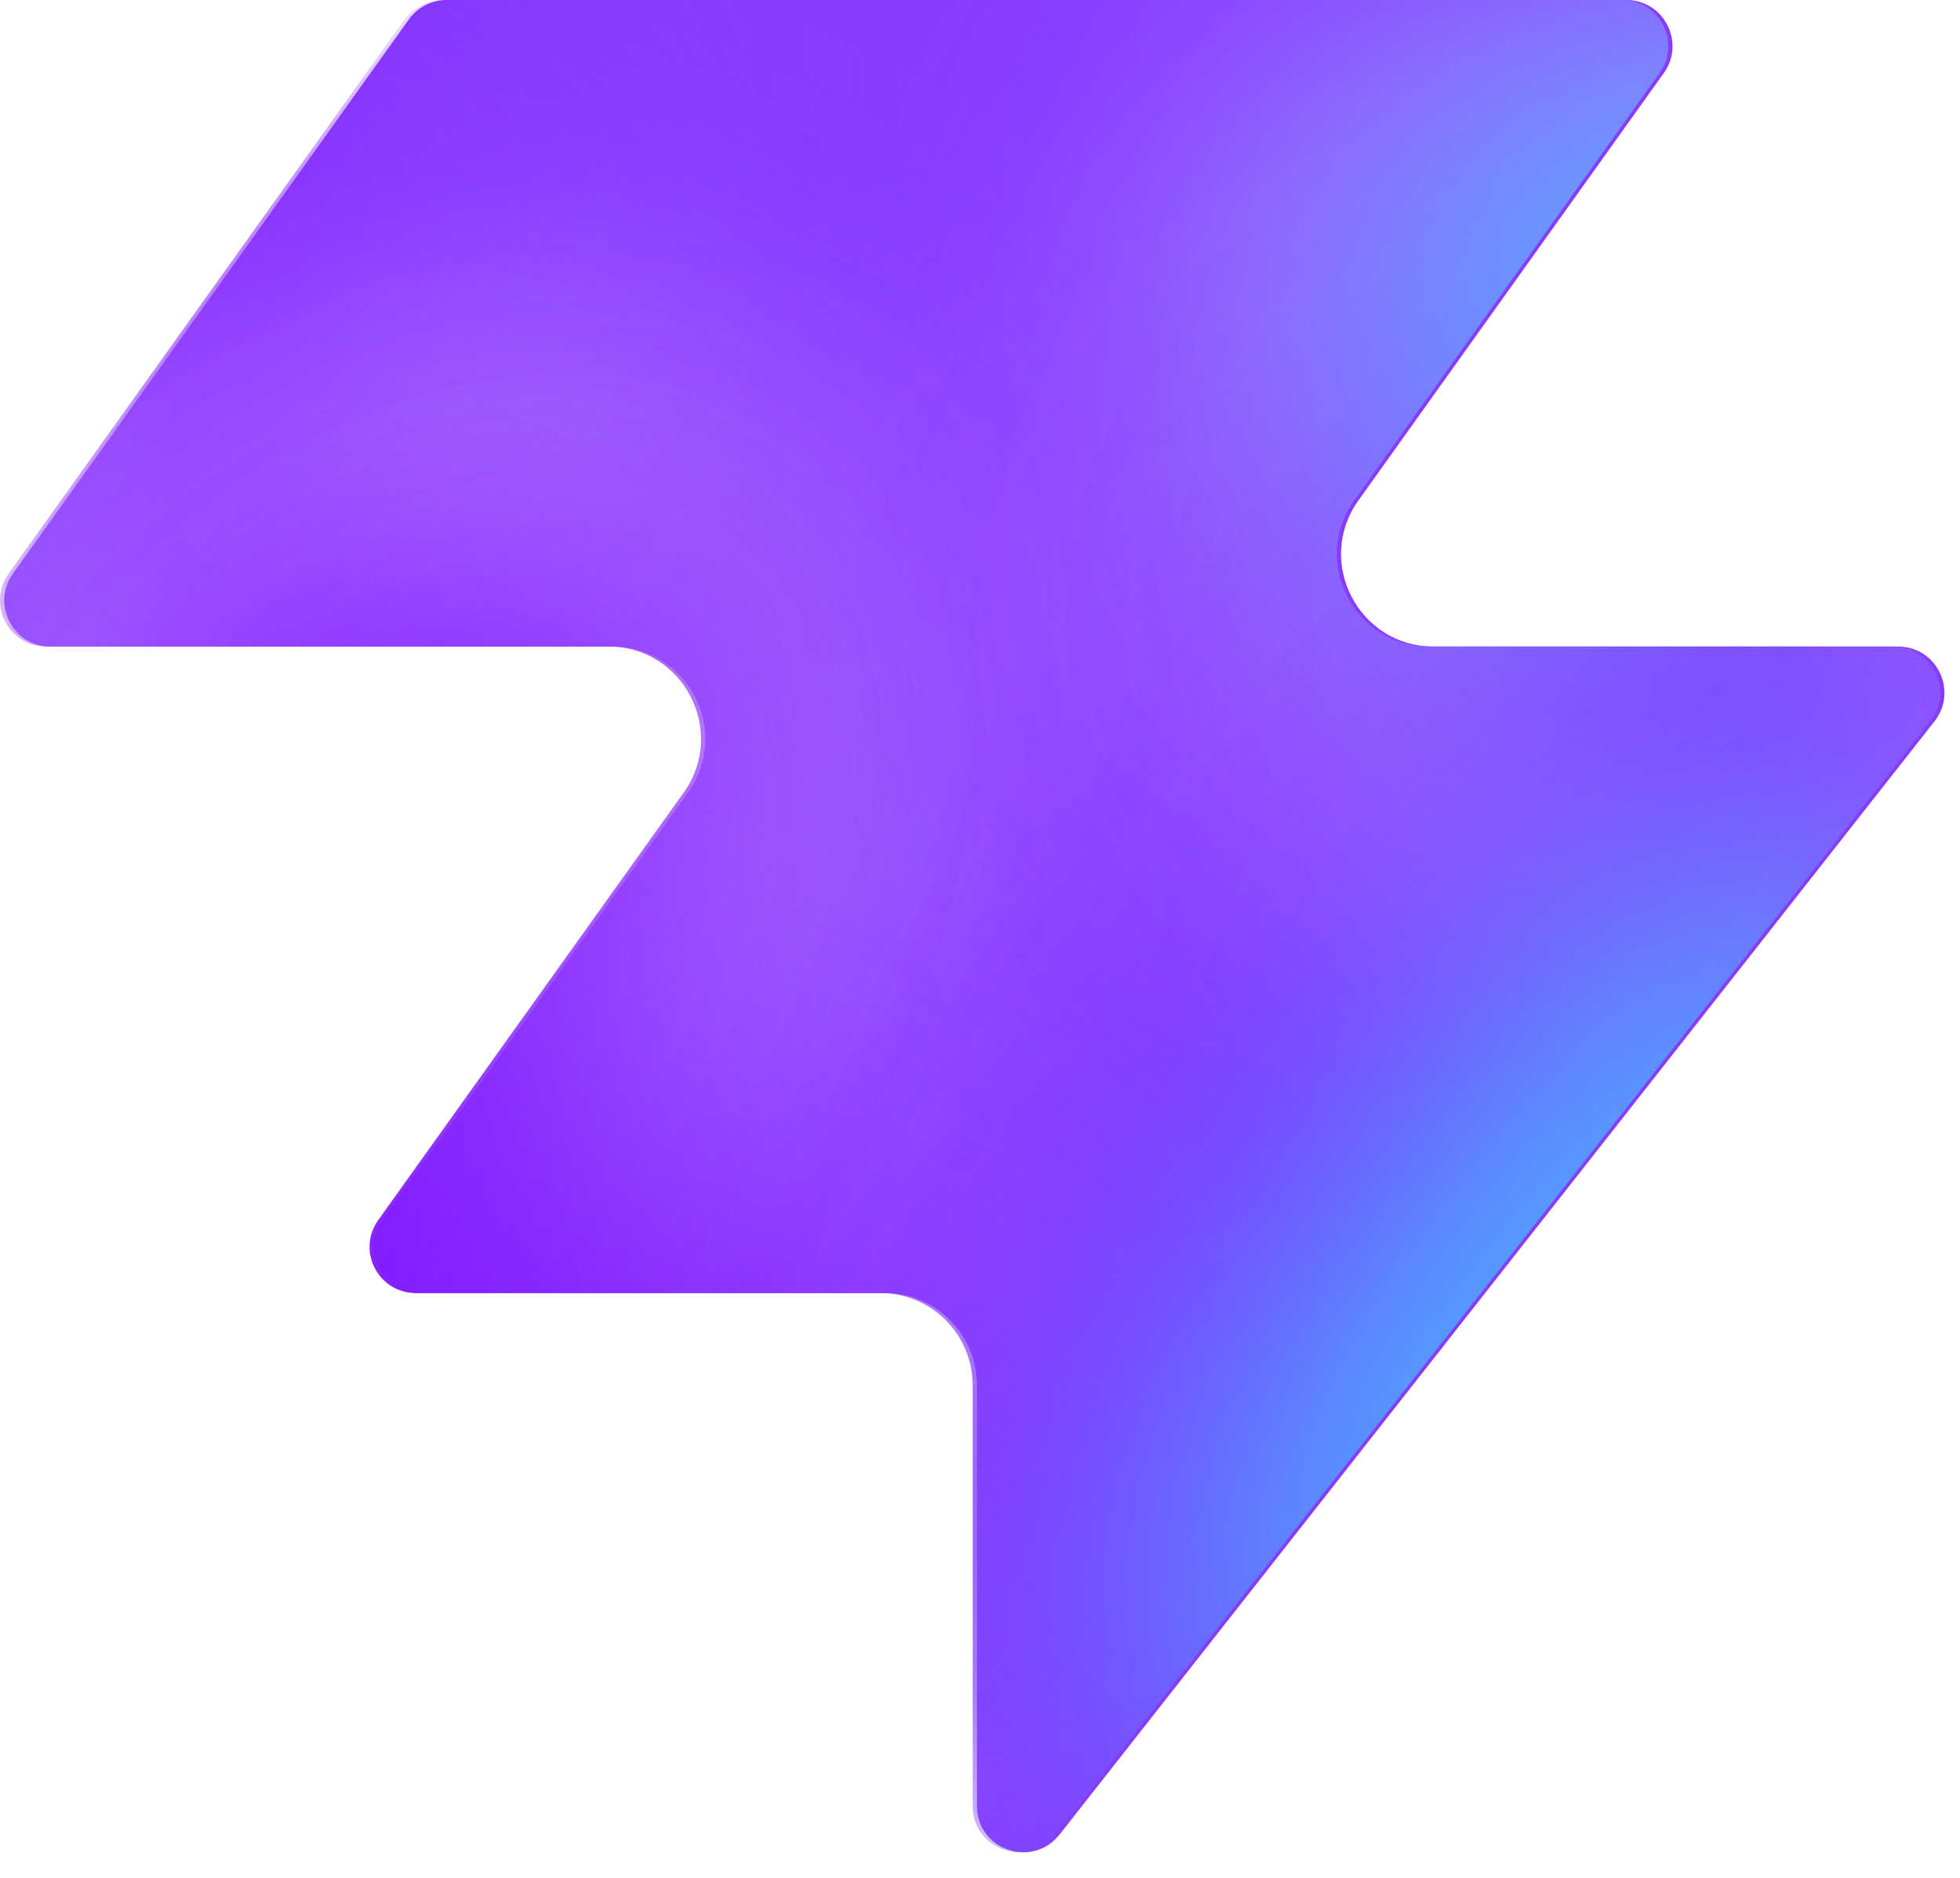
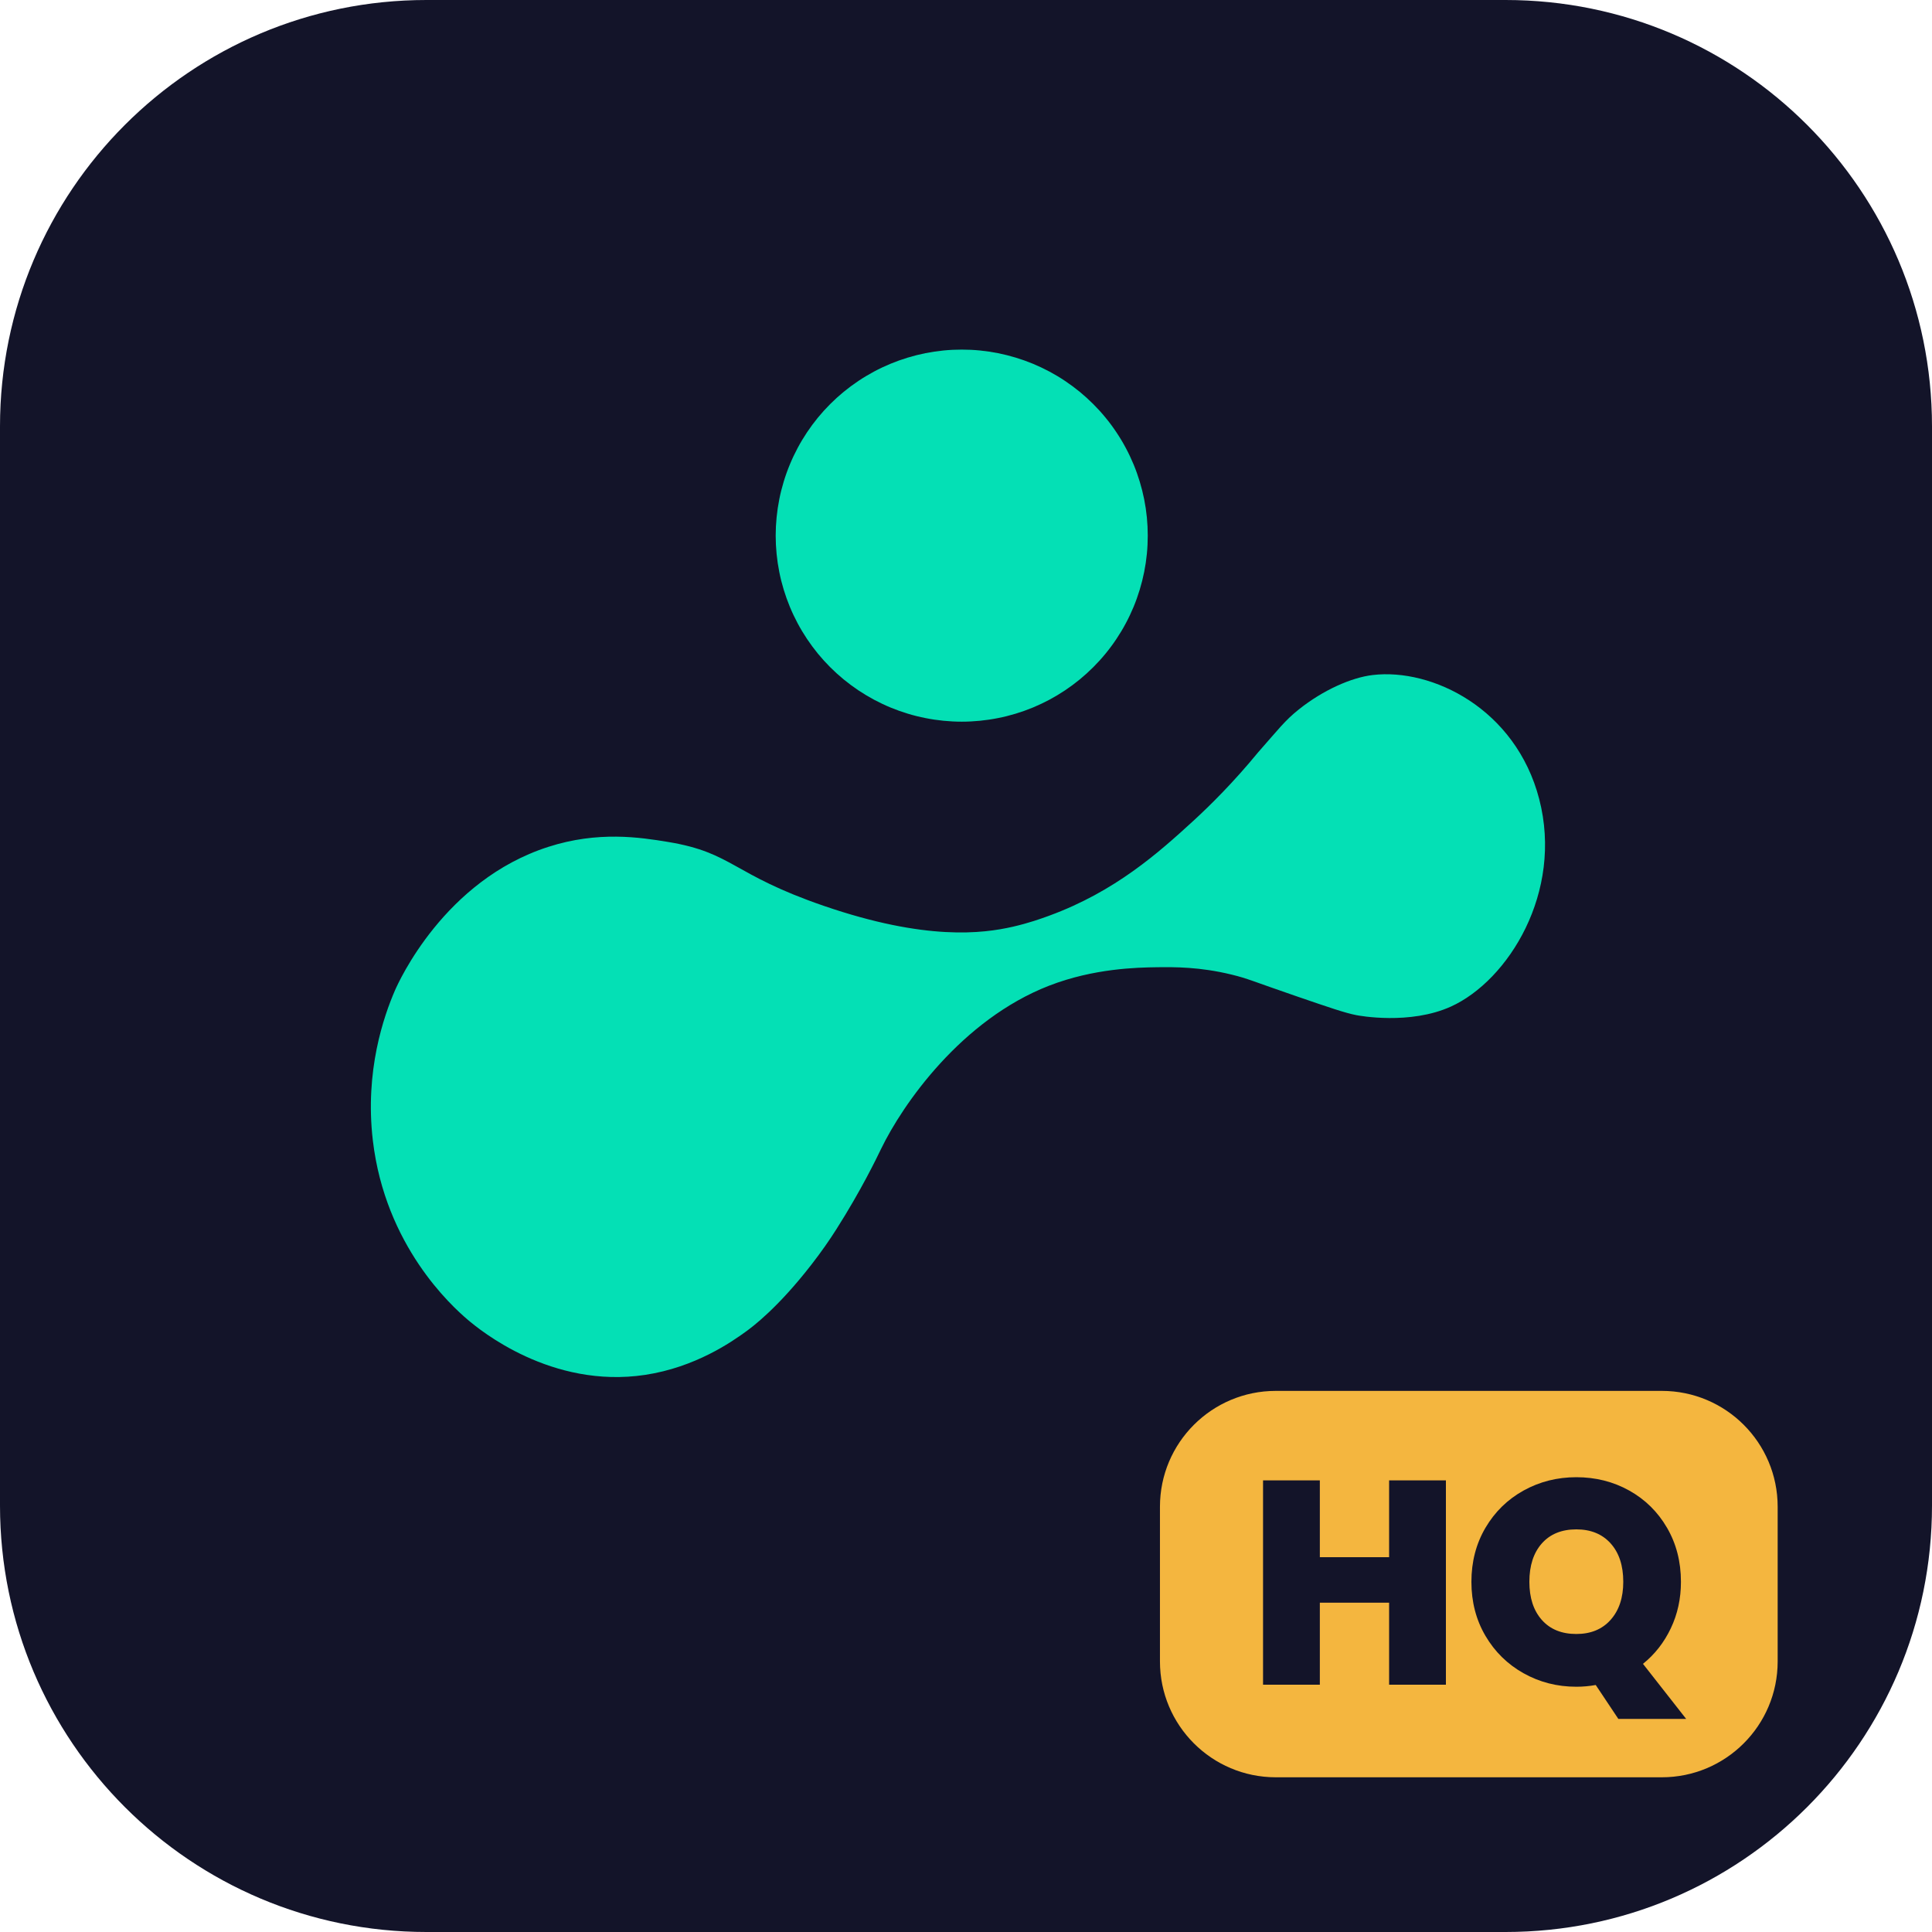
- <svg xmlns="http://www.w3.org/2000/svg" width="48" height="46" fill="none" viewBox="0 0 48 46">
-   <path fill="#863bff" d="M25.946 44.938c-.664.845-2.021.375-2.021-.698V33.937a2.26 2.26 0 0 0-2.262-2.262H10.287c-.92 0-1.456-1.04-.92-1.788l7.48-10.471c1.07-1.497 0-3.578-1.842-3.578H1.237c-.92 0-1.456-1.04-.92-1.788L10.013.474c.214-.297.556-.474.92-.474h28.894c.92 0 1.456 1.04.92 1.788l-7.48 10.471c-1.07 1.498 0 3.579 1.842 3.579h11.377c.943 0 1.473 1.088.89 1.83L25.947 44.94z" style="fill:#863bff;fill:color(display-p3 .525 .23 1);fill-opacity:1" />
-   <mask id="a" width="48" height="46" x="0" y="0" maskUnits="userSpaceOnUse" style="mask-type:alpha">
-     <path fill="#000" d="M25.842 44.938c-.664.844-2.021.375-2.021-.698V33.937a2.26 2.26 0 0 0-2.262-2.262H10.183c-.92 0-1.456-1.04-.92-1.788l7.48-10.471c1.07-1.498 0-3.579-1.842-3.579H1.133c-.92 0-1.456-1.04-.92-1.787L9.91.473c.214-.297.556-.474.92-.474h28.894c.92 0 1.456 1.04.92 1.788l-7.48 10.471c-1.07 1.498 0 3.578 1.842 3.578h11.377c.943 0 1.473 1.088.89 1.832L25.843 44.94z" style="fill:#000;fill-opacity:1" />
-   </mask>
-   <g mask="url(#a)">
-     <g filter="url(#b)">
-       <ellipse cx="5.508" cy="14.704" fill="#ede6ff" rx="5.508" ry="14.704" style="fill:#ede6ff;fill:color(display-p3 .927 .903 1);fill-opacity:1" transform="matrix(.00324 1 1 -.00324 -4.47 31.516)" />
-     </g>
-     <g filter="url(#c)">
-       <ellipse cx="10.399" cy="29.851" fill="#ede6ff" rx="10.399" ry="29.851" style="fill:#ede6ff;fill:color(display-p3 .927 .903 1);fill-opacity:1" transform="matrix(.00324 1 1 -.00324 -39.328 7.883)" />
-     </g>
-     <g filter="url(#d)">
-       <ellipse cx="5.508" cy="30.487" fill="#7e14ff" rx="5.508" ry="30.487" style="fill:#7e14ff;fill:color(display-p3 .492 .077 1);fill-opacity:1" transform="rotate(89.814 -25.913 -14.639)scale(1 -1)" />
-     </g>
-     <g filter="url(#e)">
-       <ellipse cx="5.508" cy="30.599" fill="#7e14ff" rx="5.508" ry="30.599" style="fill:#7e14ff;fill:color(display-p3 .492 .077 1);fill-opacity:1" transform="rotate(89.814 -32.644 -3.334)scale(1 -1)" />
-     </g>
-     <g filter="url(#f)">
-       <ellipse cx="5.508" cy="30.599" fill="#7e14ff" rx="5.508" ry="30.599" style="fill:#7e14ff;fill:color(display-p3 .492 .077 1);fill-opacity:1" transform="matrix(.00324 1 1 -.00324 -34.34 30.47)" />
-     </g>
-     <g filter="url(#g)">
-       <ellipse cx="14.072" cy="22.078" fill="#ede6ff" rx="14.072" ry="22.078" style="fill:#ede6ff;fill:color(display-p3 .927 .903 1);fill-opacity:1" transform="rotate(93.35 24.506 48.493)scale(-1 1)" />
-     </g>
-     <g filter="url(#h)">
-       <ellipse cx="3.47" cy="21.501" fill="#7e14ff" rx="3.47" ry="21.501" style="fill:#7e14ff;fill:color(display-p3 .492 .077 1);fill-opacity:1" transform="rotate(89.009 28.708 47.59)scale(-1 1)" />
-     </g>
-     <g filter="url(#i)">
-       <ellipse cx="3.47" cy="21.501" fill="#7e14ff" rx="3.47" ry="21.501" style="fill:#7e14ff;fill:color(display-p3 .492 .077 1);fill-opacity:1" transform="rotate(89.009 28.708 47.59)scale(-1 1)" />
-     </g>
-     <g filter="url(#j)">
-       <ellipse cx=".387" cy="8.972" fill="#7e14ff" rx="4.407" ry="29.108" style="fill:#7e14ff;fill:color(display-p3 .492 .077 1);fill-opacity:1" transform="rotate(39.51 .387 8.972)" />
-     </g>
-     <g filter="url(#k)">
-       <ellipse cx="47.523" cy="-6.092" fill="#7e14ff" rx="4.407" ry="29.108" style="fill:#7e14ff;fill:color(display-p3 .492 .077 1);fill-opacity:1" transform="rotate(37.892 47.523 -6.092)" />
-     </g>
-     <g filter="url(#l)">
-       <ellipse cx="41.412" cy="6.333" fill="#47bfff" rx="5.971" ry="9.665" style="fill:#47bfff;fill:color(display-p3 .28 .748 1);fill-opacity:1" transform="rotate(37.892 41.412 6.333)" />
-     </g>
-     <g filter="url(#m)">
-       <ellipse cx="-1.879" cy="38.332" fill="#7e14ff" rx="4.407" ry="29.108" style="fill:#7e14ff;fill:color(display-p3 .492 .077 1);fill-opacity:1" transform="rotate(37.892 -1.88 38.332)" />
-     </g>
-     <g filter="url(#n)">
-       <ellipse cx="-1.879" cy="38.332" fill="#7e14ff" rx="4.407" ry="29.108" style="fill:#7e14ff;fill:color(display-p3 .492 .077 1);fill-opacity:1" transform="rotate(37.892 -1.88 38.332)" />
-     </g>
-     <g filter="url(#o)">
-       <ellipse cx="35.651" cy="29.907" fill="#7e14ff" rx="4.407" ry="29.108" style="fill:#7e14ff;fill:color(display-p3 .492 .077 1);fill-opacity:1" transform="rotate(37.892 35.651 29.907)" />
-     </g>
-     <g filter="url(#p)">
-       <ellipse cx="38.418" cy="32.4" fill="#47bfff" rx="5.971" ry="15.297" style="fill:#47bfff;fill:color(display-p3 .28 .748 1);fill-opacity:1" transform="rotate(37.892 38.418 32.4)" />
-     </g>
+ <svg xmlns="http://www.w3.org/2000/svg" width="512" height="512" viewBox="0 0 512 512">
+   <rect width="512" height="512" rx="113" fill="#131429" />
+   <g transform="translate(50.8,-39.6) scale(1.9356)">
+     <path fill="#04E0B5" d="M 105.43 68.324 C 106.262 68.324 107.094 68.363 107.926 68.445 C 108.754 68.527 109.578 68.652 110.398 68.812 C 111.215 68.977 112.023 69.18 112.824 69.422 C 113.621 69.664 114.406 69.945 115.176 70.262 C 115.945 70.582 116.699 70.938 117.438 71.332 C 118.172 71.727 118.887 72.152 119.578 72.617 C 120.273 73.082 120.941 73.578 121.586 74.105 C 122.23 74.637 122.848 75.195 123.438 75.785 C 124.027 76.375 124.59 76.992 125.117 77.637 C 125.648 78.281 126.145 78.949 126.605 79.645 C 127.07 80.336 127.5 81.051 127.891 81.789 C 128.285 82.523 128.641 83.277 128.961 84.047 C 129.281 84.816 129.559 85.602 129.801 86.402 C 130.043 87.199 130.246 88.008 130.41 88.824 C 130.574 89.645 130.695 90.469 130.777 91.297 C 130.859 92.129 130.898 92.961 130.898 93.793 C 130.898 94.629 130.859 95.461 130.777 96.293 C 130.695 97.121 130.574 97.945 130.41 98.762 C 130.246 99.582 130.043 100.391 129.801 101.188 C 129.559 101.984 129.281 102.77 128.961 103.543 C 128.641 104.312 128.285 105.066 127.891 105.801 C 127.5 106.539 127.07 107.25 126.605 107.945 C 126.145 108.637 125.648 109.309 125.117 109.953 C 124.59 110.598 124.027 111.215 123.438 111.805 C 122.848 112.395 122.23 112.953 121.586 113.484 C 120.941 114.012 120.273 114.508 119.578 114.973 C 118.887 115.434 118.172 115.863 117.438 116.258 C 116.699 116.648 115.945 117.008 115.176 117.328 C 114.406 117.645 113.621 117.926 112.824 118.168 C 112.023 118.41 111.215 118.613 110.398 118.773 C 109.578 118.938 108.754 119.059 107.926 119.141 C 107.094 119.223 106.262 119.266 105.43 119.266 C 104.594 119.266 103.762 119.223 102.934 119.141 C 102.102 119.059 101.277 118.938 100.461 118.773 C 99.641 118.613 98.832 118.41 98.035 118.168 C 97.238 117.926 96.453 117.645 95.684 117.328 C 94.91 117.008 94.156 116.648 93.422 116.258 C 92.688 115.863 91.973 115.434 91.277 114.973 C 90.586 114.508 89.914 114.012 89.27 113.484 C 88.625 112.953 88.008 112.395 87.418 111.805 C 86.828 111.215 86.27 110.598 85.738 109.953 C 85.211 109.309 84.715 108.637 84.25 107.945 C 83.789 107.25 83.359 106.539 82.965 105.801 C 82.574 105.066 82.215 104.312 81.898 103.543 C 81.578 102.77 81.297 101.984 81.055 101.188 C 80.812 100.391 80.609 99.582 80.449 98.762 C 80.285 97.945 80.164 97.121 80.082 96.293 C 80 95.461 79.957 94.629 79.957 93.793 C 79.957 92.961 80 92.129 80.082 91.297 C 80.164 90.469 80.285 89.645 80.449 88.824 C 80.609 88.008 80.812 87.199 81.055 86.402 C 81.297 85.602 81.578 84.816 81.898 84.047 C 82.215 83.277 82.574 82.523 82.965 81.789 C 83.359 81.051 83.789 80.336 84.25 79.645 C 84.715 78.949 85.211 78.281 85.738 77.637 C 86.27 76.992 86.828 76.375 87.418 75.785 C 88.008 75.195 88.625 74.637 89.27 74.105 C 89.914 73.578 90.586 73.082 91.277 72.617 C 91.973 72.152 92.688 71.727 93.422 71.332 C 94.156 70.938 94.91 70.582 95.684 70.262 C 96.453 69.945 97.238 69.664 98.035 69.422 C 98.832 69.18 99.641 68.977 100.461 68.812 C 101.277 68.652 102.102 68.527 102.934 68.445 C 103.762 68.363 104.594 68.324 105.43 68.324 " />
+     <path fill="#04E0B5" d="M 24.801 176.59 C 23.68 167.066 26.32 159.551 27.82 156.082 C 28.344 154.875 34.59 140.996 48.801 136.414 C 55.625 134.211 61.367 135.094 65.254 135.738 C 74.152 137.219 73.898 140.137 86.535 144.48 C 100.531 149.293 108.316 148.277 112.43 147.34 C 114.648 146.832 116.309 146.23 117.41 145.828 C 126.477 142.504 132.441 137.145 137.098 132.883 C 139.508 130.672 142.637 127.566 146.004 123.469 C 148.816 120.289 149.66 119.117 151.586 117.586 C 154.898 114.945 158.77 113.223 161.699 112.879 C 169.824 111.914 181.281 117.492 184.492 129.855 C 187.812 142.645 180.234 154.715 172.418 158.266 C 166.793 160.82 159.82 159.52 159.434 159.441 C 157.898 159.141 155.746 158.398 151.438 156.922 C 145.137 154.758 144.668 154.453 142.379 153.895 C 138.027 152.832 134.57 152.855 132.125 152.887 C 129.418 152.922 123.504 153.047 117.41 155.406 C 105.383 160.074 97.344 171.648 94.383 177.766 C 93.77 179.031 91.684 183.383 88.258 188.773 C 87.328 190.238 86.238 191.809 84.875 193.57 C 80.215 199.582 76.746 202.145 75.816 202.816 C 73.957 204.156 68.973 207.66 62.082 208.699 C 49.25 210.633 39.453 202.559 37.781 201.137 C 35.578 199.258 26.5 191.043 24.801 176.59 " />
  </g>
-   <defs>
-     <filter id="b" width="60.045" height="41.654" x="-19.77" y="16.149" color-interpolation-filters="sRGB" filterUnits="userSpaceOnUse">
-       <feFlood flood-opacity="0" result="BackgroundImageFix" />
-       <feBlend in="SourceGraphic" in2="BackgroundImageFix" result="shape" />
-       <feGaussianBlur result="effect1_foregroundBlur_2002_17158" stdDeviation="7.659" />
-     </filter>
-     <filter id="c" width="90.34" height="51.437" x="-54.613" y="-7.533" color-interpolation-filters="sRGB" filterUnits="userSpaceOnUse">
-       <feFlood flood-opacity="0" result="BackgroundImageFix" />
-       <feBlend in="SourceGraphic" in2="BackgroundImageFix" result="shape" />
-       <feGaussianBlur result="effect1_foregroundBlur_2002_17158" stdDeviation="7.659" />
-     </filter>
-     <filter id="d" width="79.355" height="29.4" x="-49.64" y="2.03" color-interpolation-filters="sRGB" filterUnits="userSpaceOnUse">
-       <feFlood flood-opacity="0" result="BackgroundImageFix" />
-       <feBlend in="SourceGraphic" in2="BackgroundImageFix" result="shape" />
-       <feGaussianBlur result="effect1_foregroundBlur_2002_17158" stdDeviation="4.596" />
-     </filter>
-     <filter id="e" width="79.579" height="29.4" x="-45.045" y="20.029" color-interpolation-filters="sRGB" filterUnits="userSpaceOnUse">
-       <feFlood flood-opacity="0" result="BackgroundImageFix" />
-       <feBlend in="SourceGraphic" in2="BackgroundImageFix" result="shape" />
-       <feGaussianBlur result="effect1_foregroundBlur_2002_17158" stdDeviation="4.596" />
-     </filter>
-     <filter id="f" width="79.579" height="29.4" x="-43.513" y="21.178" color-interpolation-filters="sRGB" filterUnits="userSpaceOnUse">
-       <feFlood flood-opacity="0" result="BackgroundImageFix" />
-       <feBlend in="SourceGraphic" in2="BackgroundImageFix" result="shape" />
-       <feGaussianBlur result="effect1_foregroundBlur_2002_17158" stdDeviation="4.596" />
-     </filter>
-     <filter id="g" width="74.749" height="58.852" x="15.756" y="-17.901" color-interpolation-filters="sRGB" filterUnits="userSpaceOnUse">
-       <feFlood flood-opacity="0" result="BackgroundImageFix" />
-       <feBlend in="SourceGraphic" in2="BackgroundImageFix" result="shape" />
-       <feGaussianBlur result="effect1_foregroundBlur_2002_17158" stdDeviation="7.659" />
-     </filter>
-     <filter id="h" width="61.377" height="25.362" x="23.548" y="2.284" color-interpolation-filters="sRGB" filterUnits="userSpaceOnUse">
-       <feFlood flood-opacity="0" result="BackgroundImageFix" />
-       <feBlend in="SourceGraphic" in2="BackgroundImageFix" result="shape" />
-       <feGaussianBlur result="effect1_foregroundBlur_2002_17158" stdDeviation="4.596" />
-     </filter>
-     <filter id="i" width="61.377" height="25.362" x="23.548" y="2.284" color-interpolation-filters="sRGB" filterUnits="userSpaceOnUse">
-       <feFlood flood-opacity="0" result="BackgroundImageFix" />
-       <feBlend in="SourceGraphic" in2="BackgroundImageFix" result="shape" />
-       <feGaussianBlur result="effect1_foregroundBlur_2002_17158" stdDeviation="4.596" />
-     </filter>
-     <filter id="j" width="56.045" height="63.649" x="-27.636" y="-22.853" color-interpolation-filters="sRGB" filterUnits="userSpaceOnUse">
-       <feFlood flood-opacity="0" result="BackgroundImageFix" />
-       <feBlend in="SourceGraphic" in2="BackgroundImageFix" result="shape" />
-       <feGaussianBlur result="effect1_foregroundBlur_2002_17158" stdDeviation="4.596" />
-     </filter>
-     <filter id="k" width="54.814" height="64.646" x="20.116" y="-38.415" color-interpolation-filters="sRGB" filterUnits="userSpaceOnUse">
-       <feFlood flood-opacity="0" result="BackgroundImageFix" />
-       <feBlend in="SourceGraphic" in2="BackgroundImageFix" result="shape" />
-       <feGaussianBlur result="effect1_foregroundBlur_2002_17158" stdDeviation="4.596" />
-     </filter>
-     <filter id="l" width="33.541" height="35.313" x="24.641" y="-11.323" color-interpolation-filters="sRGB" filterUnits="userSpaceOnUse">
-       <feFlood flood-opacity="0" result="BackgroundImageFix" />
-       <feBlend in="SourceGraphic" in2="BackgroundImageFix" result="shape" />
-       <feGaussianBlur result="effect1_foregroundBlur_2002_17158" stdDeviation="4.596" />
-     </filter>
-     <filter id="m" width="54.814" height="64.646" x="-29.286" y="6.009" color-interpolation-filters="sRGB" filterUnits="userSpaceOnUse">
-       <feFlood flood-opacity="0" result="BackgroundImageFix" />
-       <feBlend in="SourceGraphic" in2="BackgroundImageFix" result="shape" />
-       <feGaussianBlur result="effect1_foregroundBlur_2002_17158" stdDeviation="4.596" />
-     </filter>
-     <filter id="n" width="54.814" height="64.646" x="-29.286" y="6.009" color-interpolation-filters="sRGB" filterUnits="userSpaceOnUse">
-       <feFlood flood-opacity="0" result="BackgroundImageFix" />
-       <feBlend in="SourceGraphic" in2="BackgroundImageFix" result="shape" />
-       <feGaussianBlur result="effect1_foregroundBlur_2002_17158" stdDeviation="4.596" />
-     </filter>
-     <filter id="o" width="54.814" height="64.646" x="8.244" y="-2.416" color-interpolation-filters="sRGB" filterUnits="userSpaceOnUse">
-       <feFlood flood-opacity="0" result="BackgroundImageFix" />
-       <feBlend in="SourceGraphic" in2="BackgroundImageFix" result="shape" />
-       <feGaussianBlur result="effect1_foregroundBlur_2002_17158" stdDeviation="4.596" />
-     </filter>
-     <filter id="p" width="39.409" height="43.623" x="18.713" y="10.588" color-interpolation-filters="sRGB" filterUnits="userSpaceOnUse">
-       <feFlood flood-opacity="0" result="BackgroundImageFix" />
-       <feBlend in="SourceGraphic" in2="BackgroundImageFix" result="shape" />
-       <feGaussianBlur result="effect1_foregroundBlur_2002_17158" stdDeviation="4.596" />
-     </filter>
-   </defs>
+   <rect x="307.4" y="368.6" width="163.7" height="102.4" rx="30.7" fill="#F4B63F" />
+   <path fill="#131429" d="M383.181 392.32V446.464H368.128V424.73H349.773V446.464H334.72V392.32H349.773V412.672H368.128V392.32Z M428.877 455.526 422.886 446.541Q420.352 447.002 417.741 447.002Q410.138 447.002 403.763 443.43Q397.389 439.859 393.664 433.523Q389.939 427.187 389.939 419.2Q389.939 411.213 393.664 404.877Q397.389 398.541 403.763 395.008Q410.138 391.475 417.741 391.475Q425.421 391.475 431.757 395.008Q438.093 398.541 441.779 404.877Q445.466 411.213 445.466 419.2Q445.466 425.882 442.778 431.526Q440.09 437.171 435.405 440.934L446.848 455.526ZM417.741 433.024Q423.501 433.024 426.842 429.261Q430.182 425.498 430.182 419.2Q430.182 412.749 426.842 409.024Q423.501 405.299 417.741 405.299Q411.904 405.299 408.602 409.024Q405.299 412.749 405.299 419.2Q405.299 425.574 408.602 429.299Q411.904 433.024 417.741 433.024Z" />
</svg>
